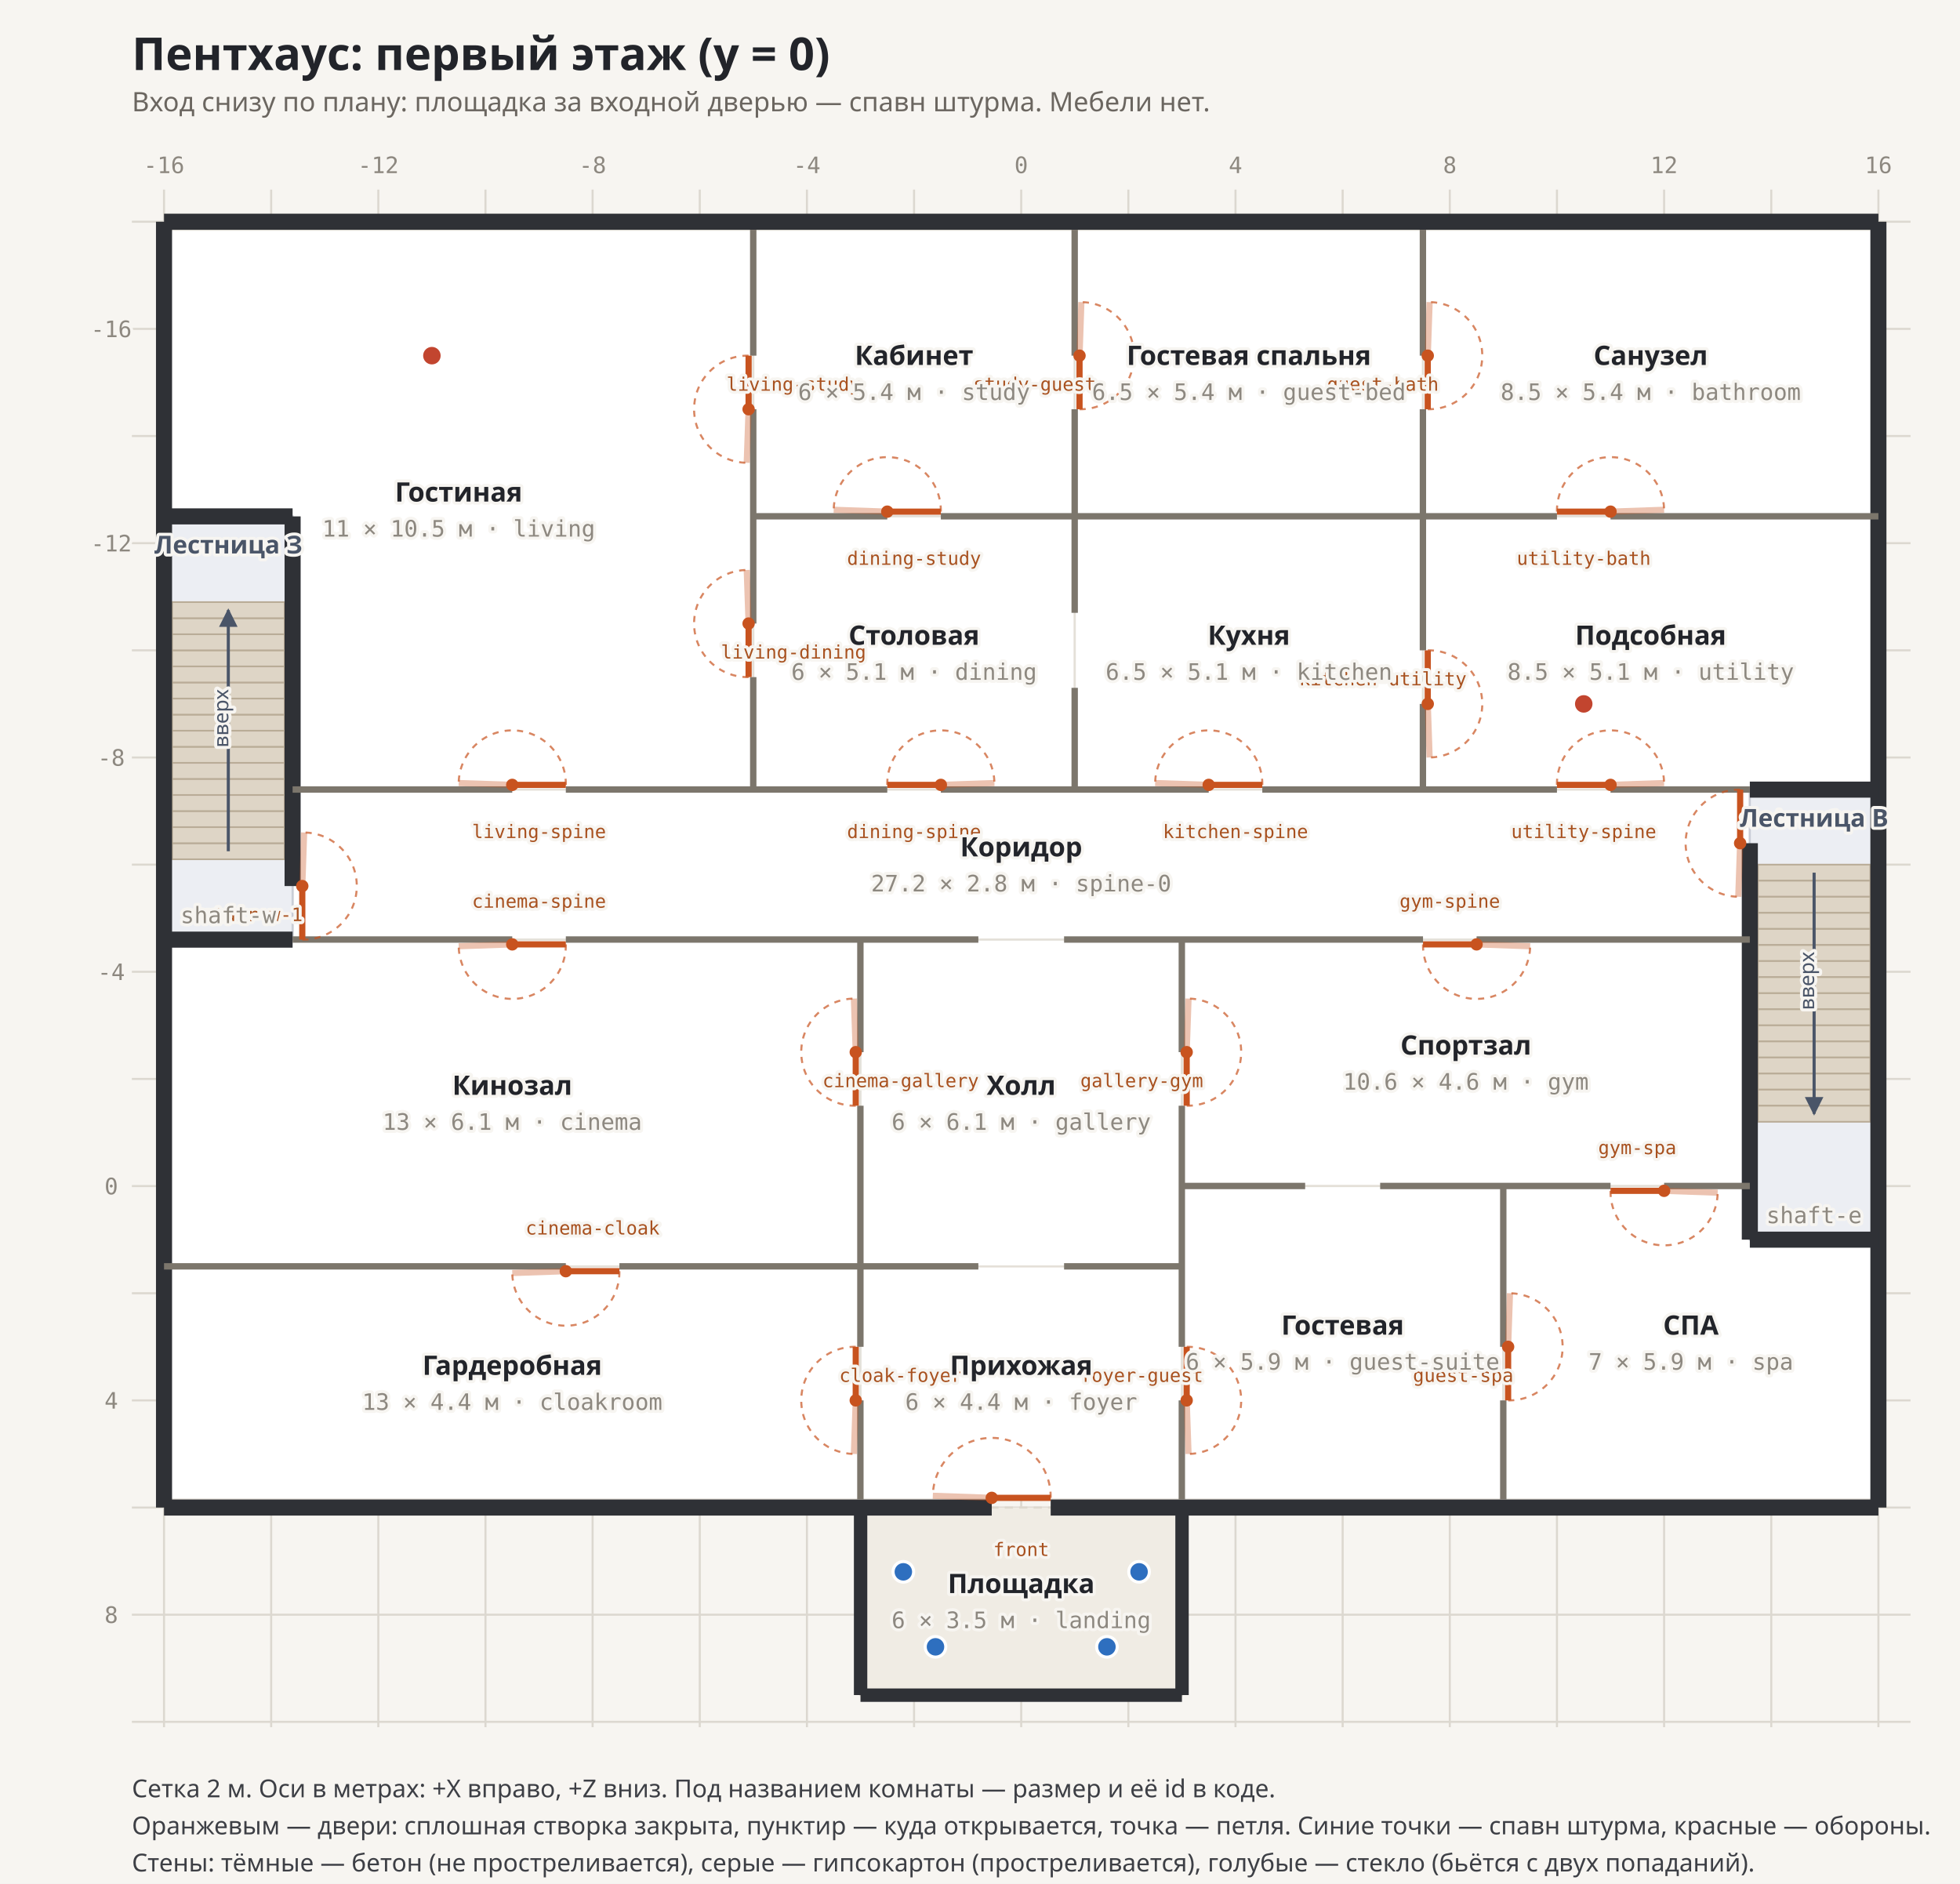
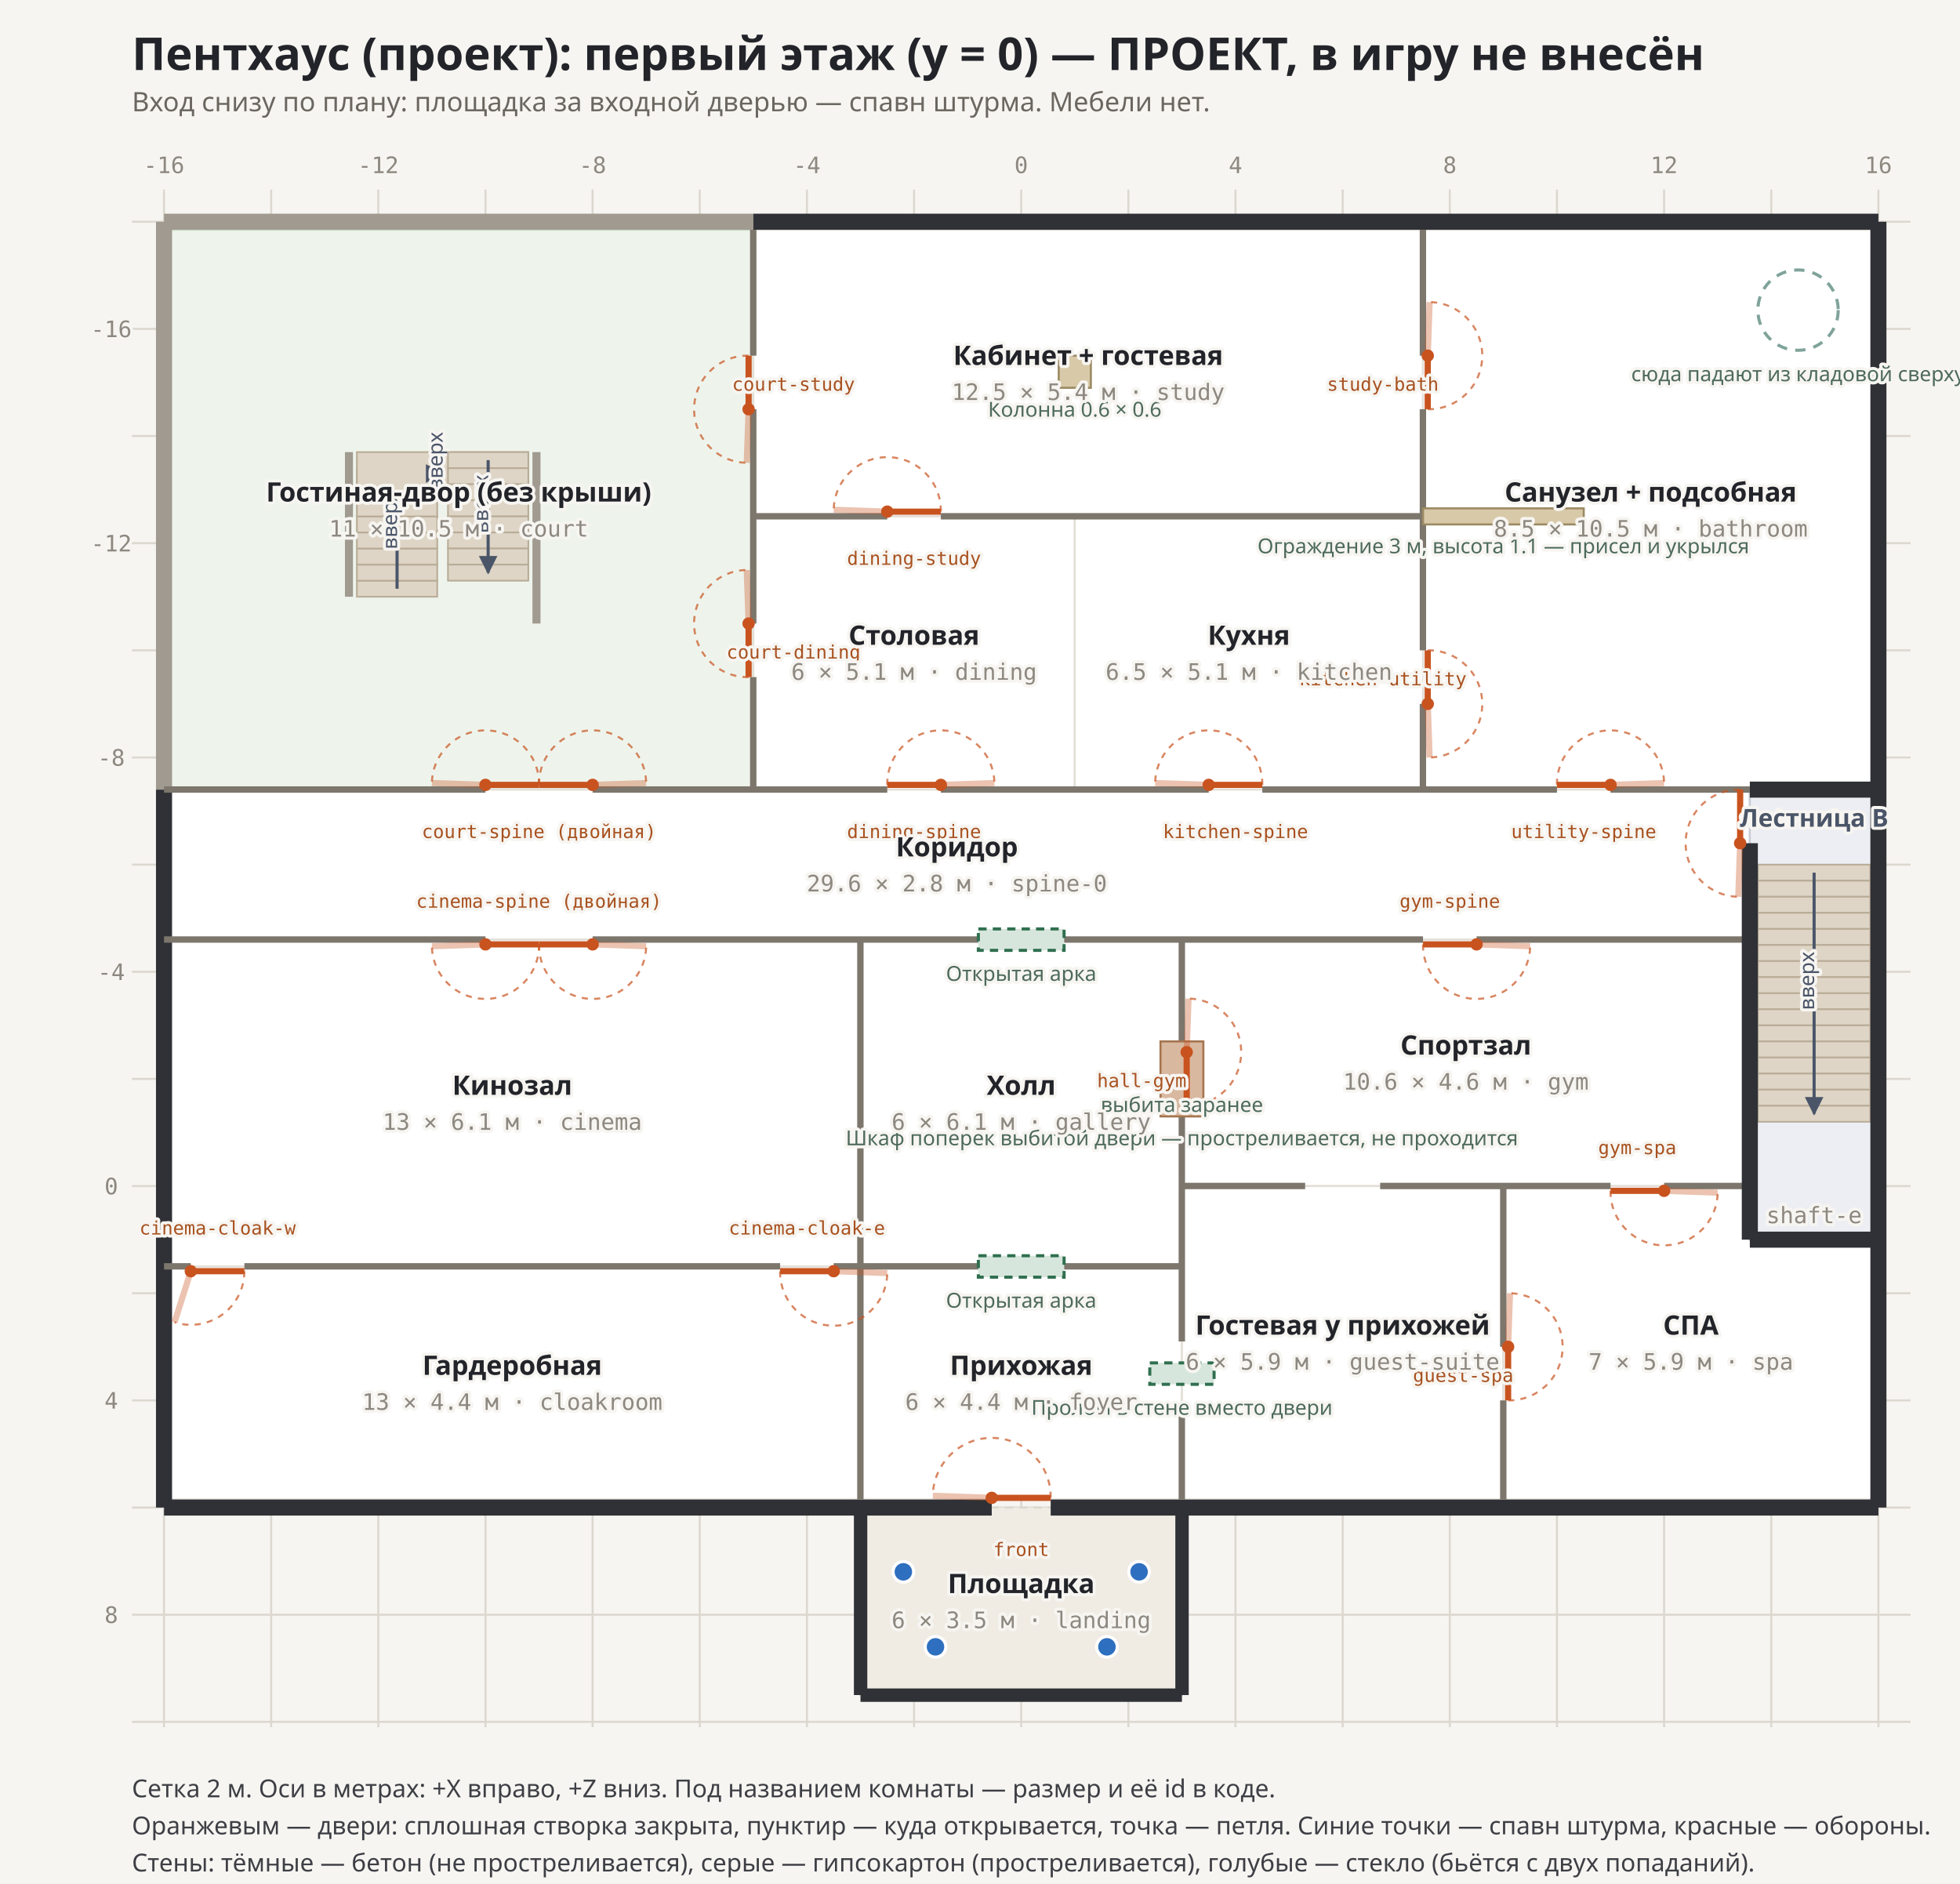
<svg xmlns="http://www.w3.org/2000/svg" width="951.2" height="914.2" viewBox="0 0 951.2 914.2">
  <style>
  .bg { fill: #f7f5f1; }
  .grid { stroke: #dcd8d0; stroke-width: 1; }
  .tick { fill: #8d8880; font: 11px ui-monospace, monospace; text-anchor: middle; }
  /* Every label is drawn with the page colour behind its own strokes, so a
     door id that lands on a wall or a room name is still readable. */
  text { paint-order: stroke; stroke: #f7f5f1; stroke-width: 3px; stroke-linejoin: round; }
  .room { fill: #ffffff; stroke: #e4e0d8; stroke-width: 1; }
  .open { fill: #eef4ec; stroke: #cadbc8; stroke-width: 1; }
  .void { fill: #e2e6ec; stroke: #b6bcc6; stroke-width: 1.5; stroke-dasharray: 6 4; }
  .wall.low { fill: #a09a90; }
  .wall.glass.low { fill: #7fa8bd; }
  .blocker { fill: #d8c9a8; stroke: #9b8a63; stroke-width: 1; }
  .blocker.blocked { fill: #d9b8a0; stroke: #a5744f; }
  .hole { fill: none; stroke: #2f6f4f; stroke-width: 2.5; stroke-dasharray: 5 4; }
  .opening { fill: #d7e6dc; stroke: #2f6f4f; stroke-width: 1.5; stroke-dasharray: 4 3; }
  .hole.under { stroke: #7fa39a; stroke-width: 1.5; }
  .note { font: 10px system-ui, sans-serif; fill: #4d6a5c; text-anchor: middle; }
  .shaft { fill: #eceef3; stroke: #c9cdd6; stroke-width: 1; }
  .outside { fill: #f0ece4; stroke: #ddd8ce; stroke-dasharray: 4 3; }
  .wall { fill: #2f3136; }
  .wall.drywall { fill: #7c766c; }
  .wall.glass { fill: #7fa8bd; }
  .room-name { font: 600 13px system-ui, sans-serif; fill: #22242a; text-anchor: middle; }
  .room-size { font: 11px ui-monospace, monospace; fill: #8d8880; text-anchor: middle; }
  .shaft-label { font: 600 12px system-ui, sans-serif; fill: #4a5568; text-anchor: middle; }
  .door-shut { stroke: #c8531f; stroke-width: 3; fill: none; }
  .door-open { stroke: #c8531f; stroke-width: 3; fill: none; opacity: 0.35; }
  .door-arc { stroke: #c8531f; stroke-width: 1; fill: none; stroke-dasharray: 3 3; opacity: 0.7; }
  .hinge { fill: #c8531f; }
  .door-id { font: 9px ui-monospace, monospace; fill: #a8511f; text-anchor: middle; }
  .tread { fill: #ded5c6; stroke: #b9ac97; stroke-width: 0.8; }
  .up-arrow { stroke: #4a5568; stroke-width: 1.5; fill: none; }
  .up-label { font: 10px system-ui, sans-serif; fill: #4a5568; text-anchor: middle; }
  .spawn { stroke: #ffffff; stroke-width: 1.5; }
  .spawn.attackers { fill: #2e6fbf; }
  .spawn.defenders { fill: #c2452f; }
  .title { font: 600 22px system-ui, sans-serif; fill: #22242a; }
  .subtitle { font: 13px system-ui, sans-serif; fill: #6b6660; }
  .legend { font: 12px system-ui, sans-serif; fill: #3d3f45; }
</style>
  <defs>
    <marker id="arrow" viewBox="0 0 10 10" refX="9" refY="5" markerWidth="6" markerHeight="6" orient="auto-start-reverse">
      <path d="M 0 0 L 10 5 L 0 10 z" fill="#4a5568" />
    </marker>
  </defs>
  <rect class="bg" width="951.2" height="914.2" />
-   <text x="64" y="34" class="title">Пентхаус: первый этаж (y = 0)</text>
+   <text x="64" y="34" class="title">Пентхаус (проект): первый этаж (y = 0) — ПРОЕКТ, в игру не внесён</text>
  <text x="64" y="54" class="subtitle">Вход снизу по плану: площадка за входной дверью — спавн штурма. Мебели нет.</text>
  <text x="64" y="872.2" class="legend">Сетка 2 м. Оси в метрах: +X вправо, +Z вниз. Под названием комнаты — размер и её id в коде.</text>
  <text x="64" y="890.2" class="legend">Оранжевым — двери: сплошная створка закрыта, пунктир — куда открывается, точка — петля. Синие точки — спавн штурма, красные — обороны.</text>
  <text x="64" y="908.2" class="legend">Стены: тёмные — бетон (не простреливается), серые — гипсокартон (простреливается), голубые — стекло (бьётся с двух попаданий).</text>
  <line x1="79.6" y1="92" x2="79.6" y2="838.2" class="grid" />
  <text x="79.6" y="84" class="tick">-16</text>
  <line x1="131.6" y1="92" x2="131.6" y2="838.2" class="grid" />
  <line x1="183.6" y1="92" x2="183.6" y2="838.2" class="grid" />
  <text x="183.6" y="84" class="tick">-12</text>
  <line x1="235.6" y1="92" x2="235.6" y2="838.2" class="grid" />
  <line x1="287.6" y1="92" x2="287.6" y2="838.2" class="grid" />
  <text x="287.6" y="84" class="tick">-8</text>
  <line x1="339.6" y1="92" x2="339.6" y2="838.2" class="grid" />
  <line x1="391.6" y1="92" x2="391.6" y2="838.2" class="grid" />
  <text x="391.6" y="84" class="tick">-4</text>
  <line x1="443.6" y1="92" x2="443.6" y2="838.2" class="grid" />
  <line x1="495.6" y1="92" x2="495.6" y2="838.2" class="grid" />
  <text x="495.6" y="84" class="tick">0</text>
  <line x1="547.6" y1="92" x2="547.6" y2="838.2" class="grid" />
  <line x1="599.6" y1="92" x2="599.6" y2="838.2" class="grid" />
  <text x="599.6" y="84" class="tick">4</text>
  <line x1="651.6" y1="92" x2="651.6" y2="838.2" class="grid" />
  <line x1="703.6" y1="92" x2="703.6" y2="838.2" class="grid" />
  <text x="703.6" y="84" class="tick">8</text>
  <line x1="755.6" y1="92" x2="755.6" y2="838.2" class="grid" />
  <line x1="807.6" y1="92" x2="807.6" y2="838.2" class="grid" />
  <text x="807.6" y="84" class="tick">12</text>
  <line x1="859.6" y1="92" x2="859.6" y2="838.2" class="grid" />
  <line x1="911.6" y1="92" x2="911.6" y2="838.2" class="grid" />
  <text x="911.6" y="84" class="tick">16</text>
  <line x1="64" y1="107.6" x2="927.2" y2="107.6" class="grid" />
  <line x1="64" y1="159.6" x2="927.2" y2="159.6" class="grid" />
  <text x="54" y="163.6" class="tick" text-anchor="end">-16</text>
  <line x1="64" y1="211.6" x2="927.2" y2="211.6" class="grid" />
  <line x1="64" y1="263.6" x2="927.2" y2="263.6" class="grid" />
  <text x="54" y="267.6" class="tick" text-anchor="end">-12</text>
  <line x1="64" y1="315.6" x2="927.2" y2="315.6" class="grid" />
  <line x1="64" y1="367.6" x2="927.2" y2="367.6" class="grid" />
  <text x="54" y="371.6" class="tick" text-anchor="end">-8</text>
  <line x1="64" y1="419.6" x2="927.2" y2="419.6" class="grid" />
  <line x1="64" y1="471.6" x2="927.2" y2="471.6" class="grid" />
  <text x="54" y="475.6" class="tick" text-anchor="end">-4</text>
  <line x1="64" y1="523.6" x2="927.2" y2="523.6" class="grid" />
  <line x1="64" y1="575.6" x2="927.2" y2="575.6" class="grid" />
  <text x="54" y="579.6" class="tick" text-anchor="end">0</text>
  <line x1="64" y1="627.6" x2="927.2" y2="627.6" class="grid" />
  <line x1="64" y1="679.6" x2="927.2" y2="679.6" class="grid" />
  <text x="54" y="683.6" class="tick" text-anchor="end">4</text>
  <line x1="64" y1="731.6" x2="927.2" y2="731.6" class="grid" />
  <line x1="64" y1="783.6" x2="927.2" y2="783.6" class="grid" />
  <text x="54" y="787.6" class="tick" text-anchor="end">8</text>
  <line x1="64" y1="835.6" x2="927.2" y2="835.6" class="grid" />
-   <rect x="79.6" y="111.5" width="286" height="271.7" class="room" />
-   <rect x="365.6" y="111.5" width="156" height="139.1" class="room" />
-   <rect x="521.6" y="111.5" width="169" height="139.1" class="room" />
-   <rect x="690.6" y="111.5" width="221" height="139.1" class="room" />
+   <rect x="79.6" y="111.5" width="286" height="271.7" class="open" />
+   <rect x="365.6" y="111.5" width="325" height="139.1" class="room" />
+   <rect x="690.6" y="111.5" width="221" height="271.7" class="room" />
  <rect x="365.6" y="250.6" width="156" height="132.6" class="room" />
  <rect x="521.6" y="250.6" width="169" height="132.6" class="room" />
-   <rect x="690.6" y="250.6" width="221" height="132.6" class="room" />
-   <rect x="142" y="383.2" width="707.2" height="72.8" class="room" />
+   <rect x="79.6" y="383.2" width="769.6" height="72.8" class="room" />
  <rect x="79.6" y="456" width="338" height="158.6" class="room" />
  <rect x="417.6" y="456" width="156" height="158.6" class="room" />
  <rect x="573.6" y="456" width="275.6" height="119.6" class="room" />
  <rect x="79.6" y="614.6" width="338" height="113.1" class="room" />
  <rect x="417.6" y="614.6" width="156" height="113.1" class="room" />
  <rect x="573.6" y="575.6" width="156" height="152.1" class="room" />
  <rect x="729.6" y="575.6" width="182" height="152.1" class="room" />
  <rect x="417.6" y="731.6" width="156" height="91" class="outside" />
-   <rect x="79.6" y="250.6" width="62.4" height="205.4" class="shaft" />
  <rect x="849.2" y="383.2" width="62.4" height="218.4" class="shaft" />
-   <rect x="83.5" y="409.2" width="54.6" height="7.8" class="tread" />
-   <rect x="83.5" y="401.4" width="54.6" height="7.8" class="tread" />
-   <rect x="83.5" y="393.6" width="54.6" height="7.8" class="tread" />
-   <rect x="83.5" y="385.8" width="54.6" height="7.8" class="tread" />
-   <rect x="83.5" y="378" width="54.6" height="7.8" class="tread" />
-   <rect x="83.5" y="370.2" width="54.6" height="7.8" class="tread" />
-   <rect x="83.5" y="362.4" width="54.6" height="7.8" class="tread" />
-   <rect x="83.5" y="354.6" width="54.6" height="7.8" class="tread" />
-   <rect x="83.5" y="346.8" width="54.6" height="7.8" class="tread" />
-   <rect x="83.5" y="339" width="54.6" height="7.8" class="tread" />
-   <rect x="83.5" y="331.2" width="54.6" height="7.8" class="tread" />
-   <rect x="83.5" y="323.4" width="54.6" height="7.8" class="tread" />
-   <rect x="83.5" y="315.6" width="54.6" height="7.8" class="tread" />
-   <rect x="83.5" y="307.8" width="54.6" height="7.8" class="tread" />
-   <rect x="83.5" y="300" width="54.6" height="7.8" class="tread" />
-   <rect x="83.5" y="292.2" width="54.6" height="7.8" class="tread" />
-   <path d="M 110.8 413.1 L 110.8 296.1" class="up-arrow" marker-end="url(#arrow)" />
-   <text x="110.8" y="348.6" class="up-label" transform="rotate(-90 110.8 348.6)">вверх</text>
+   <rect x="173.2" y="281.8" width="39" height="7.8" class="tread" />
+   <rect x="173.2" y="274" width="39" height="7.8" class="tread" />
+   <rect x="173.2" y="266.2" width="39" height="7.8" class="tread" />
+   <rect x="173.2" y="258.4" width="39" height="7.8" class="tread" />
+   <rect x="173.2" y="250.6" width="39" height="7.8" class="tread" />
+   <rect x="173.2" y="242.8" width="39" height="7.8" class="tread" />
+   <rect x="173.2" y="235" width="39" height="7.8" class="tread" />
+   <rect x="173.2" y="227.2" width="39" height="7.8" class="tread" />
+   <path d="M 192.7 285.7 L 192.7 231.1" class="up-arrow" marker-end="url(#arrow)" />
+   <text x="192.7" y="252.4" class="up-label" transform="rotate(-90 192.7 252.4)">вверх</text>
+   <rect x="173.2" y="219.4" width="83.2" height="20.8" class="tread" />
+   <path d="M 214.8 229.8 L 214.8 229.8" class="up-arrow" marker-end="url(#arrow)" />
+   <text x="214.8" y="223.8" class="up-label" transform="rotate(-90 214.8 223.8)">вверх</text>
+   <rect x="217.4" y="219.4" width="39" height="7.8" class="tread" />
+   <rect x="217.4" y="227.2" width="39" height="7.8" class="tread" />
+   <rect x="217.4" y="235" width="39" height="7.8" class="tread" />
+   <rect x="217.4" y="242.8" width="39" height="7.8" class="tread" />
+   <rect x="217.4" y="250.6" width="39" height="7.8" class="tread" />
+   <rect x="217.4" y="258.4" width="39" height="7.8" class="tread" />
+   <rect x="217.4" y="266.2" width="39" height="7.8" class="tread" />
+   <rect x="217.4" y="274" width="39" height="7.8" class="tread" />
+   <path d="M 236.9 223.3 L 236.9 277.9" class="up-arrow" marker-end="url(#arrow)" />
+   <text x="236.9" y="244.6" class="up-label" transform="rotate(-90 236.9 244.6)">вверх</text>
  <rect x="853.1" y="419.6" width="54.6" height="7.8" class="tread" />
  <rect x="853.1" y="427.4" width="54.6" height="7.8" class="tread" />
  <rect x="853.1" y="435.2" width="54.6" height="7.8" class="tread" />
  <rect x="853.1" y="443" width="54.6" height="7.8" class="tread" />
  <rect x="853.1" y="450.8" width="54.6" height="7.8" class="tread" />
  <rect x="853.1" y="458.6" width="54.6" height="7.8" class="tread" />
  <rect x="853.1" y="466.4" width="54.6" height="7.8" class="tread" />
  <rect x="853.1" y="474.2" width="54.6" height="7.8" class="tread" />
  <rect x="853.1" y="482" width="54.6" height="7.8" class="tread" />
  <rect x="853.1" y="489.8" width="54.6" height="7.8" class="tread" />
  <rect x="853.1" y="497.6" width="54.6" height="7.8" class="tread" />
  <rect x="853.1" y="505.4" width="54.6" height="7.8" class="tread" />
  <rect x="853.1" y="513.2" width="54.6" height="7.8" class="tread" />
  <rect x="853.1" y="521" width="54.6" height="7.8" class="tread" />
  <rect x="853.1" y="528.8" width="54.6" height="7.8" class="tread" />
  <rect x="853.1" y="536.6" width="54.6" height="7.8" class="tread" />
  <path d="M 880.4 423.5 L 880.4 540.5" class="up-arrow" marker-end="url(#arrow)" />
  <text x="880.4" y="476" class="up-label" transform="rotate(-90 880.4 476)">вверх</text>
  <rect x="79.6" y="727.7" width="401.7" height="7.8" class="wall concrete" />
  <rect x="509.9" y="727.7" width="401.7" height="7.8" class="wall concrete" />
-   <rect x="79.6" y="103.7" width="832" height="7.8" class="wall concrete" />
-   <rect x="75.7" y="107.6" width="7.8" height="624" class="wall concrete" />
+   <rect x="79.6" y="103.7" width="286" height="7.8" class="wall concrete low" />
+   <rect x="365.6" y="103.7" width="546" height="7.8" class="wall concrete" />
+   <rect x="75.7" y="107.6" width="7.8" height="275.6" class="wall concrete low" />
+   <rect x="75.7" y="383.2" width="7.8" height="348.4" class="wall concrete" />
  <rect x="907.7" y="107.6" width="7.8" height="624" class="wall concrete" />
  <rect x="417.6" y="819.4" width="156" height="6.5" class="wall concrete" />
  <rect x="414.4" y="731.6" width="6.5" height="91" class="wall concrete" />
  <rect x="570.4" y="731.6" width="6.5" height="91" class="wall concrete" />
-   <rect x="138.1" y="250.6" width="7.8" height="179.4" class="wall concrete" />
-   <rect x="79.6" y="246.7" width="62.4" height="7.8" class="wall concrete" />
-   <rect x="79.6" y="452.1" width="62.4" height="7.8" class="wall concrete" />
-   <rect x="845.3" y="409.2" width="7.8" height="192.4" class="wall concrete" />
-   <rect x="849.2" y="379.3" width="62.4" height="7.8" class="wall concrete" />
-   <rect x="849.2" y="597.7" width="62.4" height="7.8" class="wall concrete" />
-   <rect x="142" y="381.6" width="106.6" height="3.1" class="wall drywall" />
-   <rect x="274.6" y="381.6" width="156" height="3.1" class="wall drywall" />
+   <rect x="167.4" y="219.4" width="3.9" height="70.2" class="wall concrete low" />
+   <rect x="258.4" y="219.4" width="3.9" height="83.2" class="wall concrete low" />
+   <rect x="364" y="111.5" width="3.1" height="61.1" class="wall drywall" />
+   <rect x="364" y="198.6" width="3.1" height="104" class="wall drywall" />
+   <rect x="364" y="328.6" width="3.1" height="54.6" class="wall drywall" />
+   <rect x="79.6" y="381.6" width="156" height="3.1" class="wall drywall" />
+   <rect x="287.6" y="381.6" width="143" height="3.1" class="wall drywall" />
  <rect x="456.6" y="381.6" width="130" height="3.1" class="wall drywall" />
  <rect x="612.6" y="381.6" width="143" height="3.1" class="wall drywall" />
  <rect x="781.6" y="381.6" width="67.6" height="3.1" class="wall drywall" />
-   <rect x="142" y="454.4" width="106.6" height="3.1" class="wall drywall" />
-   <rect x="274.6" y="454.4" width="200.2" height="3.1" class="wall drywall" />
+   <rect x="79.6" y="454.4" width="156" height="3.1" class="wall drywall" />
+   <rect x="287.6" y="454.4" width="187.2" height="3.1" class="wall drywall" />
  <rect x="516.4" y="454.4" width="174.2" height="3.1" class="wall drywall" />
  <rect x="716.6" y="454.4" width="132.6" height="3.1" class="wall drywall" />
-   <rect x="364" y="111.5" width="3.1" height="61.1" class="wall drywall" />
-   <rect x="364" y="198.6" width="3.1" height="104" class="wall drywall" />
-   <rect x="364" y="328.6" width="3.1" height="54.6" class="wall drywall" />
-   <rect x="520" y="111.5" width="3.1" height="61.1" class="wall drywall" />
-   <rect x="520" y="198.6" width="3.1" height="98.8" class="wall drywall" />
-   <rect x="520" y="333.8" width="3.1" height="49.4" class="wall drywall" />
  <rect x="689" y="111.5" width="3.1" height="61.1" class="wall drywall" />
  <rect x="689" y="198.6" width="3.1" height="117" class="wall drywall" />
  <rect x="689" y="341.6" width="3.1" height="41.6" class="wall drywall" />
  <rect x="365.6" y="249" width="65" height="3.1" class="wall drywall" />
-   <rect x="456.6" y="249" width="299" height="3.1" class="wall drywall" />
-   <rect x="781.6" y="249" width="130" height="3.1" class="wall drywall" />
-   <rect x="416" y="456" width="3.1" height="54.6" class="wall drywall" />
-   <rect x="416" y="536.6" width="3.1" height="117" class="wall drywall" />
-   <rect x="416" y="679.6" width="3.1" height="48.1" class="wall drywall" />
+   <rect x="456.6" y="249" width="234" height="3.1" class="wall drywall" />
+   <rect x="416" y="456" width="3.1" height="271.7" class="wall drywall" />
  <rect x="572" y="456" width="3.1" height="54.6" class="wall drywall" />
-   <rect x="572" y="536.6" width="3.1" height="117" class="wall drywall" />
-   <rect x="572" y="679.6" width="3.1" height="48.1" class="wall drywall" />
-   <rect x="79.6" y="613" width="195" height="3.1" class="wall drywall" />
-   <rect x="300.6" y="613" width="174.2" height="3.1" class="wall drywall" />
+   <rect x="572" y="536.6" width="3.1" height="114.4" class="wall drywall" />
+   <rect x="572" y="682.2" width="3.1" height="45.5" class="wall drywall" />
+   <rect x="79.6" y="613" width="13" height="3.1" class="wall drywall" />
+   <rect x="118.6" y="613" width="260" height="3.1" class="wall drywall" />
+   <rect x="404.6" y="613" width="70.2" height="3.1" class="wall drywall" />
  <rect x="516.4" y="613" width="57.2" height="3.1" class="wall drywall" />
  <rect x="573.6" y="574" width="59.8" height="3.1" class="wall drywall" />
  <rect x="669.8" y="574" width="111.8" height="3.1" class="wall drywall" />
  <rect x="807.6" y="574" width="41.6" height="3.1" class="wall drywall" />
  <rect x="728" y="575.6" width="3.1" height="78" class="wall drywall" />
  <rect x="728" y="679.6" width="3.1" height="48.1" class="wall drywall" />
+   <rect x="845.3" y="409.2" width="7.8" height="192.4" class="wall concrete" />
+   <rect x="849.2" y="379.3" width="62.4" height="7.8" class="wall concrete" />
+   <rect x="849.2" y="597.7" width="62.4" height="7.8" class="wall concrete" />
+   <rect x="690.6" y="246.7" width="78" height="7.8" class="blocker barrier" />
+   <text x="729.6" y="268.5" class="note">Ограждение 3 м, высота 1.1 — присел и укрылся</text>
+   <rect x="513.8" y="172.6" width="15.6" height="15.6" class="blocker column" />
+   <text x="521.6" y="202.2" class="note">Колонна 0.6 × 0.6</text>
+   <rect x="563.2" y="505.4" width="20.8" height="36.4" class="blocker blocked" />
+   <text x="573.6" y="555.8" class="note">Шкаф поперёк выбитой двери — простреливается, не проходится</text>
+   <rect x="558" y="661.4" width="31.2" height="10.4" class="opening" />
+   <text x="573.6" y="686.6" class="note">Пролом в стене вместо двери</text>
+   <rect x="474.8" y="609.4" width="41.6" height="10.4" class="opening" />
+   <text x="495.6" y="634.6" class="note">Открытая арка</text>
+   <rect x="474.8" y="450.8" width="41.6" height="10.4" class="opening" />
+   <text x="495.6" y="476" class="note">Открытая арка</text>
+   <circle cx="872.6" cy="150.5" r="19.5" class="hole under" />
+   <text x="872.6" y="185" class="note">сюда падают из кладовой сверху</text>
  <path d="M 481.3 726.9 L 509.9 726.9" class="door-shut" />
  <path d="M 509.9 726.9 A 28.6 28.6 0 0 0 452.7 725.9" class="door-arc" />
  <path d="M 481.3 726.9 L 452.7 725.9" class="door-open" />
  <circle cx="481.3" cy="726.9" r="3" class="hinge" />
  <text x="495.6" y="755.1" class="door-id">front</text>
-   <path d="M 146.7 430 L 146.7 456" class="door-shut" />
-   <path d="M 146.7 456 A 26 26 0 0 0 147.6 404" class="door-arc" />
-   <path d="M 146.7 430 L 147.6 404" class="door-open" />
-   <circle cx="146.7" cy="430" r="3" class="hinge" />
-   <text x="122.5" y="447" class="door-id">stair-w-1</text>
-   <path d="M 844.5 409.2 L 844.5 383.2" class="door-shut" />
-   <path d="M 844.5 383.2 A 26 26 0 0 0 843.6 435.2" class="door-arc" />
-   <path d="M 844.5 409.2 L 843.6 435.2" class="door-open" />
-   <circle cx="844.5" cy="409.2" r="3" class="hinge" />
-   <text x="868.7" y="400.2" class="door-id">stair-e-1</text>
-   <path d="M 248.6 380.9 L 274.6 380.9" class="door-shut" />
-   <path d="M 274.6 380.9 A 26 26 0 0 0 222.6 380" class="door-arc" />
-   <path d="M 248.6 380.9 L 222.6 380" class="door-open" />
-   <circle cx="248.6" cy="380.9" r="3" class="hinge" />
-   <text x="261.6" y="406.7" class="door-id">living-spine</text>
+   <path d="M 235.6 380.9 L 261.6 380.9" class="door-shut" />
+   <path d="M 261.6 380.9 A 26 26 0 0 0 209.6 380" class="door-arc" />
+   <path d="M 235.6 380.9 L 209.6 380" class="door-open" />
+   <circle cx="235.6" cy="380.9" r="3" class="hinge" />
+   <text x="261.6" y="406.7" class="door-id">court-spine (двойная)</text>
+   <path d="M 287.6 380.9 L 261.6 380.9" class="door-shut" />
+   <path d="M 261.6 380.9 A 26 26 0 0 1 313.6 380" class="door-arc" />
+   <path d="M 287.6 380.9 L 313.6 380" class="door-open" />
+   <circle cx="287.6" cy="380.9" r="3" class="hinge" />
+   <path d="M 235.6 458.3 L 261.6 458.3" class="door-shut" />
+   <path d="M 261.6 458.3 A 26 26 0 0 1 209.6 459.2" class="door-arc" />
+   <path d="M 235.6 458.3 L 209.6 459.2" class="door-open" />
+   <circle cx="235.6" cy="458.3" r="3" class="hinge" />
+   <text x="261.6" y="440.5" class="door-id">cinema-spine (двойная)</text>
+   <path d="M 287.6 458.3 L 261.6 458.3" class="door-shut" />
+   <path d="M 261.6 458.3 A 26 26 0 0 0 313.6 459.2" class="door-arc" />
+   <path d="M 287.6 458.3 L 313.6 459.2" class="door-open" />
+   <circle cx="287.6" cy="458.3" r="3" class="hinge" />
  <path d="M 456.6 380.9 L 430.6 380.9" class="door-shut" />
  <path d="M 430.6 380.9 A 26 26 0 0 1 482.6 380" class="door-arc" />
  <path d="M 456.6 380.9 L 482.6 380" class="door-open" />
  <circle cx="456.6" cy="380.9" r="3" class="hinge" />
  <text x="443.6" y="406.7" class="door-id">dining-spine</text>
  <path d="M 586.6 380.9 L 612.6 380.9" class="door-shut" />
  <path d="M 612.6 380.9 A 26 26 0 0 0 560.6 380" class="door-arc" />
  <path d="M 586.6 380.9 L 560.6 380" class="door-open" />
  <circle cx="586.6" cy="380.9" r="3" class="hinge" />
  <text x="599.6" y="406.7" class="door-id">kitchen-spine</text>
  <path d="M 781.6 380.9 L 755.6 380.9" class="door-shut" />
  <path d="M 755.6 380.9 A 26 26 0 0 1 807.6 380" class="door-arc" />
  <path d="M 781.6 380.9 L 807.6 380" class="door-open" />
  <circle cx="781.6" cy="380.9" r="3" class="hinge" />
  <text x="768.6" y="406.7" class="door-id">utility-spine</text>
-   <path d="M 248.6 458.3 L 274.6 458.3" class="door-shut" />
-   <path d="M 274.6 458.3 A 26 26 0 0 1 222.6 459.2" class="door-arc" />
-   <path d="M 248.6 458.3 L 222.6 459.2" class="door-open" />
-   <circle cx="248.6" cy="458.3" r="3" class="hinge" />
-   <text x="261.6" y="440.5" class="door-id">cinema-spine</text>
  <path d="M 716.6 458.3 L 690.6 458.3" class="door-shut" />
  <path d="M 690.6 458.3 A 26 26 0 0 0 742.6 459.2" class="door-arc" />
  <path d="M 716.6 458.3 L 742.6 459.2" class="door-open" />
  <circle cx="716.6" cy="458.3" r="3" class="hinge" />
  <text x="703.6" y="440.5" class="door-id">gym-spine</text>
+   <path d="M 363.3 198.6 L 363.3 172.6" class="door-shut" />
+   <path d="M 363.3 172.6 A 26 26 0 0 0 362.4 224.6" class="door-arc" />
+   <path d="M 363.3 198.6 L 362.4 224.6" class="door-open" />
+   <circle cx="363.3" cy="198.6" r="3" class="hinge" />
+   <text x="385.1" y="189.6" class="door-id">court-study</text>
  <path d="M 363.3 302.6 L 363.3 328.6" class="door-shut" />
  <path d="M 363.3 328.6 A 26 26 0 0 1 362.4 276.6" class="door-arc" />
  <path d="M 363.3 302.6 L 362.4 276.6" class="door-open" />
  <circle cx="363.3" cy="302.6" r="3" class="hinge" />
-   <text x="385.1" y="319.6" class="door-id">living-dining</text>
-   <path d="M 363.3 198.6 L 363.3 172.6" class="door-shut" />
-   <path d="M 363.3 172.6 A 26 26 0 0 0 362.4 224.6" class="door-arc" />
-   <path d="M 363.3 198.6 L 362.4 224.6" class="door-open" />
-   <circle cx="363.3" cy="198.6" r="3" class="hinge" />
-   <text x="385.1" y="189.6" class="door-id">living-study</text>
-   <path d="M 523.9 172.6 L 523.9 198.6" class="door-shut" />
-   <path d="M 523.9 198.6 A 26 26 0 0 0 524.8 146.6" class="door-arc" />
-   <path d="M 523.9 172.6 L 524.8 146.6" class="door-open" />
-   <circle cx="523.9" cy="172.6" r="3" class="hinge" />
-   <text x="502.1" y="189.6" class="door-id">study-guest</text>
+   <text x="385.1" y="319.6" class="door-id">court-dining</text>
+   <path d="M 430.6 248.3 L 456.6 248.3" class="door-shut" />
+   <path d="M 456.6 248.3 A 26 26 0 0 0 404.6 247.4" class="door-arc" />
+   <path d="M 430.6 248.3 L 404.6 247.4" class="door-open" />
+   <circle cx="430.6" cy="248.3" r="3" class="hinge" />
+   <text x="443.6" y="274.1" class="door-id">dining-study</text>
  <path d="M 692.9 341.6 L 692.9 315.6" class="door-shut" />
  <path d="M 692.9 315.6 A 26 26 0 0 1 693.8 367.6" class="door-arc" />
  <path d="M 692.9 341.6 L 693.8 367.6" class="door-open" />
  <circle cx="692.9" cy="341.6" r="3" class="hinge" />
  <text x="671.1" y="332.6" class="door-id">kitchen-utility</text>
  <path d="M 692.9 172.6 L 692.9 198.6" class="door-shut" />
  <path d="M 692.9 198.6 A 26 26 0 0 0 693.8 146.6" class="door-arc" />
  <path d="M 692.9 172.6 L 693.8 146.6" class="door-open" />
  <circle cx="692.9" cy="172.6" r="3" class="hinge" />
-   <text x="671.1" y="189.6" class="door-id">guest-bath</text>
-   <path d="M 430.6 248.3 L 456.6 248.3" class="door-shut" />
-   <path d="M 456.6 248.3 A 26 26 0 0 0 404.6 247.4" class="door-arc" />
-   <path d="M 430.6 248.3 L 404.6 247.4" class="door-open" />
-   <circle cx="430.6" cy="248.3" r="3" class="hinge" />
-   <text x="443.6" y="274.1" class="door-id">dining-study</text>
-   <path d="M 781.6 248.3 L 755.6 248.3" class="door-shut" />
-   <path d="M 755.6 248.3 A 26 26 0 0 1 807.6 247.4" class="door-arc" />
-   <path d="M 781.6 248.3 L 807.6 247.4" class="door-open" />
-   <circle cx="781.6" cy="248.3" r="3" class="hinge" />
-   <text x="768.6" y="274.1" class="door-id">utility-bath</text>
-   <path d="M 415.3 510.6 L 415.3 536.6" class="door-shut" />
-   <path d="M 415.3 536.6 A 26 26 0 0 1 414.4 484.6" class="door-arc" />
-   <path d="M 415.3 510.6 L 414.4 484.6" class="door-open" />
-   <circle cx="415.3" cy="510.6" r="3" class="hinge" />
-   <text x="437.1" y="527.6" class="door-id">cinema-gallery</text>
-   <path d="M 415.3 679.6 L 415.3 653.6" class="door-shut" />
-   <path d="M 415.3 653.6 A 26 26 0 0 0 414.4 705.6" class="door-arc" />
-   <path d="M 415.3 679.6 L 414.4 705.6" class="door-open" />
-   <circle cx="415.3" cy="679.6" r="3" class="hinge" />
-   <text x="437.1" y="670.6" class="door-id">cloak-foyer</text>
+   <text x="671.1" y="189.6" class="door-id">study-bath</text>
+   <path d="M 92.6 616.9 L 118.6 616.9" class="door-shut" />
+   <path d="M 118.6 616.9 A 26 26 0 0 1 84.7 641.7" class="door-arc" />
+   <path d="M 92.6 616.9 L 84.7 641.7" class="door-open" />
+   <circle cx="92.6" cy="616.9" r="3" class="hinge" />
+   <text x="105.6" y="599.1" class="door-id">cinema-cloak-w</text>
+   <path d="M 404.6 616.9 L 378.6 616.9" class="door-shut" />
+   <path d="M 378.6 616.9 A 26 26 0 0 0 430.6 617.8" class="door-arc" />
+   <path d="M 404.6 616.9 L 430.6 617.8" class="door-open" />
+   <circle cx="404.6" cy="616.9" r="3" class="hinge" />
+   <text x="391.6" y="599.1" class="door-id">cinema-cloak-e</text>
  <path d="M 575.9 510.6 L 575.9 536.6" class="door-shut" />
  <path d="M 575.9 536.6 A 26 26 0 0 0 576.8 484.6" class="door-arc" />
  <path d="M 575.9 510.6 L 576.8 484.6" class="door-open" />
  <circle cx="575.9" cy="510.6" r="3" class="hinge" />
-   <text x="554.1" y="527.6" class="door-id">gallery-gym</text>
-   <path d="M 575.9 679.6 L 575.9 653.6" class="door-shut" />
-   <path d="M 575.9 653.6 A 26 26 0 0 1 576.8 705.6" class="door-arc" />
-   <path d="M 575.9 679.6 L 576.8 705.6" class="door-open" />
-   <circle cx="575.9" cy="679.6" r="3" class="hinge" />
-   <text x="554.1" y="670.6" class="door-id">foyer-guest</text>
-   <path d="M 274.6 616.9 L 300.6 616.9" class="door-shut" />
-   <path d="M 300.6 616.9 A 26 26 0 0 1 248.6 617.8" class="door-arc" />
-   <path d="M 274.6 616.9 L 248.6 617.8" class="door-open" />
-   <circle cx="274.6" cy="616.9" r="3" class="hinge" />
-   <text x="287.6" y="599.1" class="door-id">cinema-cloak</text>
+   <text x="573.6" y="539.6" class="note">выбита заранее</text>
+   <text x="554.1" y="527.6" class="door-id">hall-gym</text>
  <path d="M 807.6 577.9 L 781.6 577.9" class="door-shut" />
  <path d="M 781.6 577.9 A 26 26 0 0 0 833.6 578.8" class="door-arc" />
  <path d="M 807.6 577.9 L 833.6 578.8" class="door-open" />
  <circle cx="807.6" cy="577.9" r="3" class="hinge" />
  <text x="794.6" y="560.1" class="door-id">gym-spa</text>
  <path d="M 731.9 653.6 L 731.9 679.6" class="door-shut" />
  <path d="M 731.9 679.6 A 26 26 0 0 0 732.8 627.6" class="door-arc" />
  <path d="M 731.9 653.6 L 732.8 627.6" class="door-open" />
  <circle cx="731.9" cy="653.6" r="3" class="hinge" />
  <text x="710.1" y="670.6" class="door-id">guest-spa</text>
+   <path d="M 844.5 409.2 L 844.5 383.2" class="door-shut" />
+   <path d="M 844.5 383.2 A 26 26 0 0 0 843.6 435.2" class="door-arc" />
+   <path d="M 844.5 409.2 L 843.6 435.2" class="door-open" />
+   <circle cx="844.5" cy="409.2" r="3" class="hinge" />
+   <text x="868.7" y="400.2" class="door-id">stair-e-1</text>
  <circle cx="454" cy="799.2" r="5" class="spawn attackers" />
  <circle cx="537.2" cy="799.2" r="5" class="spawn attackers" />
  <circle cx="438.4" cy="762.8" r="5" class="spawn attackers" />
  <circle cx="552.8" cy="762.8" r="5" class="spawn attackers" />
-   <circle cx="209.6" cy="172.6" r="5" class="spawn defenders" />
-   <circle cx="768.6" cy="341.6" r="5" class="spawn defenders" />
-   <text x="222.6" y="243.4" class="room-name">Гостиная</text>
-   <text x="222.6" y="260.4" class="room-size">11 × 10.5 м · living</text>
-   <text x="443.6" y="177.1" class="room-name">Кабинет</text>
-   <text x="443.6" y="194.1" class="room-size">6 × 5.4 м · study</text>
-   <text x="606.1" y="177.1" class="room-name">Гостевая спальня</text>
-   <text x="606.1" y="194.1" class="room-size">6.5 × 5.4 м · guest-bed</text>
-   <text x="801.1" y="177.1" class="room-name">Санузел</text>
-   <text x="801.1" y="194.1" class="room-size">8.5 × 5.4 м · bathroom</text>
+   <text x="222.6" y="243.4" class="room-name">Гостиная-двор (без крыши)</text>
+   <text x="222.6" y="260.4" class="room-size">11 × 10.5 м · court</text>
+   <text x="528.1" y="177.1" class="room-name">Кабинет + гостевая</text>
+   <text x="528.1" y="194.1" class="room-size">12.5 × 5.4 м · study</text>
+   <text x="801.1" y="243.4" class="room-name">Санузел + подсобная</text>
+   <text x="801.1" y="260.4" class="room-size">8.5 × 10.5 м · bathroom</text>
  <text x="443.6" y="312.9" class="room-name">Столовая</text>
  <text x="443.6" y="329.9" class="room-size">6 × 5.1 м · dining</text>
  <text x="606.1" y="312.9" class="room-name">Кухня</text>
  <text x="606.1" y="329.9" class="room-size">6.5 × 5.1 м · kitchen</text>
-   <text x="801.1" y="312.9" class="room-name">Подсобная</text>
-   <text x="801.1" y="329.9" class="room-size">8.5 × 5.1 м · utility</text>
-   <text x="495.6" y="415.6" class="room-name">Коридор</text>
-   <text x="495.6" y="432.6" class="room-size">27.2 × 2.8 м · spine-0</text>
+   <text x="464.4" y="415.6" class="room-name">Коридор</text>
+   <text x="464.4" y="432.6" class="room-size">29.6 × 2.8 м · spine-0</text>
  <text x="248.6" y="531.3" class="room-name">Кинозал</text>
  <text x="248.6" y="548.3" class="room-size">13 × 6.1 м · cinema</text>
  <text x="495.6" y="531.3" class="room-name">Холл</text>
  <text x="495.6" y="548.3" class="room-size">6 × 6.1 м · gallery</text>
  <text x="711.4" y="511.8" class="room-name">Спортзал</text>
  <text x="711.4" y="528.8" class="room-size">10.6 × 4.6 м · gym</text>
  <text x="248.6" y="667.2" class="room-name">Гардеробная</text>
  <text x="248.6" y="684.2" class="room-size">13 × 4.4 м · cloakroom</text>
  <text x="495.6" y="667.2" class="room-name">Прихожая</text>
  <text x="495.6" y="684.2" class="room-size">6 × 4.4 м · foyer</text>
-   <text x="651.6" y="647.7" class="room-name">Гостевая</text>
+   <text x="651.6" y="647.7" class="room-name">Гостевая у прихожей</text>
  <text x="651.6" y="664.7" class="room-size">6 × 5.9 м · guest-suite</text>
  <text x="820.6" y="647.7" class="room-name">СПА</text>
  <text x="820.6" y="664.7" class="room-size">7 × 5.9 м · spa</text>
  <text x="495.6" y="773.1" class="room-name">Площадка</text>
  <text x="495.6" y="790.1" class="room-size">6 × 3.5 м · landing</text>
-   <text x="110.8" y="268.6" class="shaft-label">Лестница З</text>
-   <text x="110.8" y="448" class="room-size">shaft-w</text>
  <text x="880.4" y="401.2" class="shaft-label">Лестница В</text>
  <text x="880.4" y="593.6" class="room-size">shaft-e</text>
</svg>
